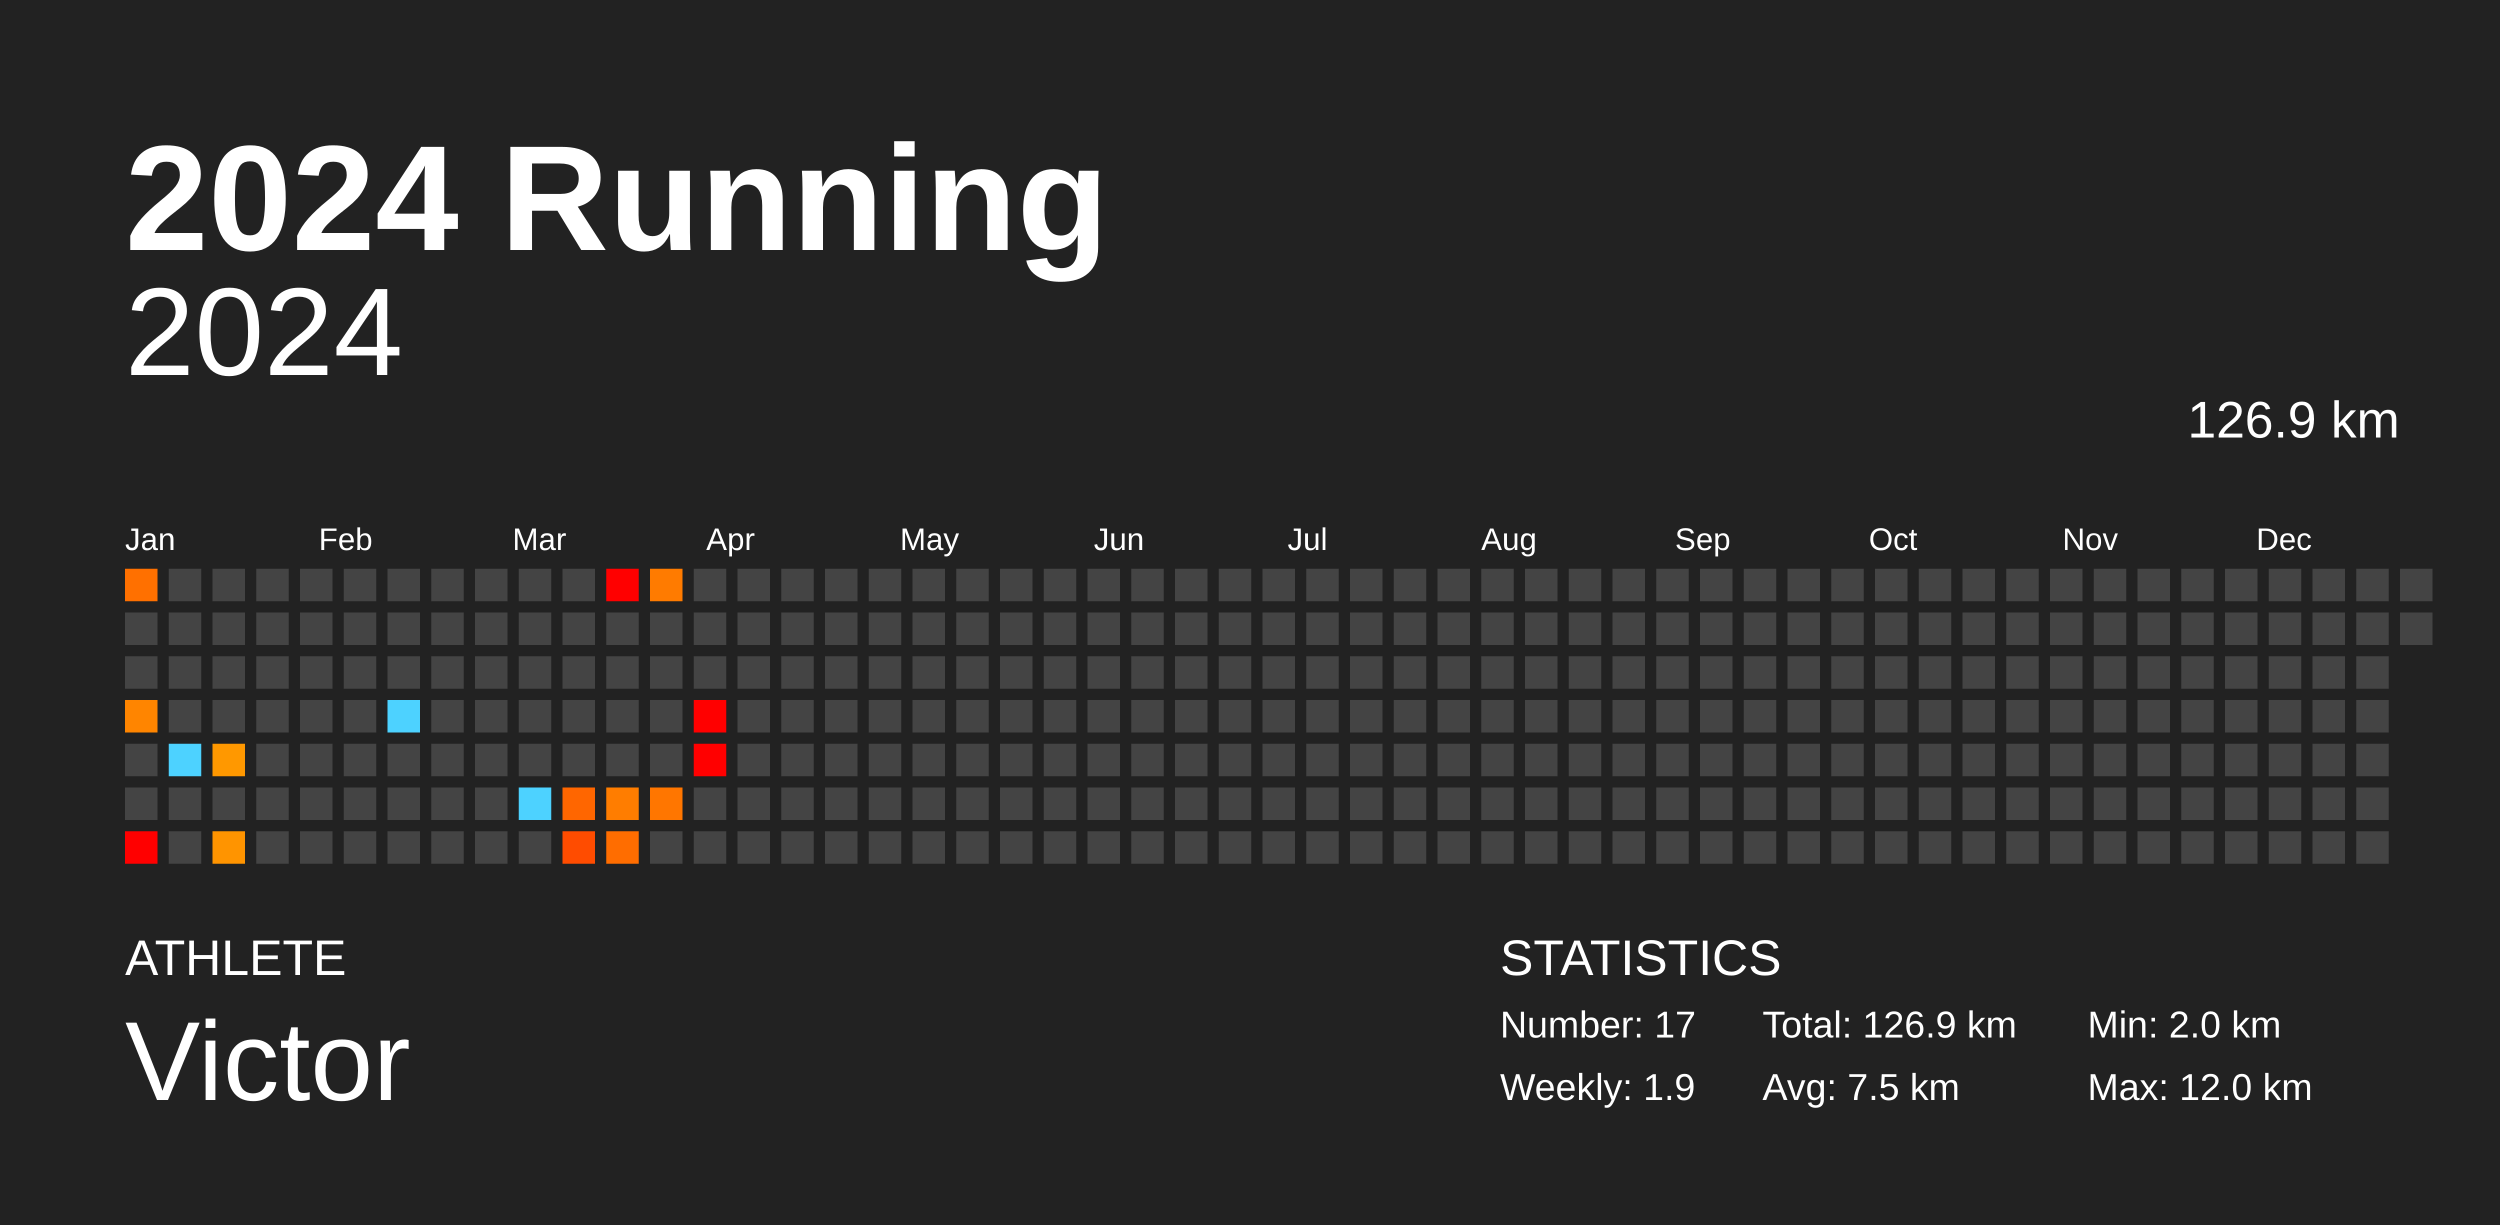
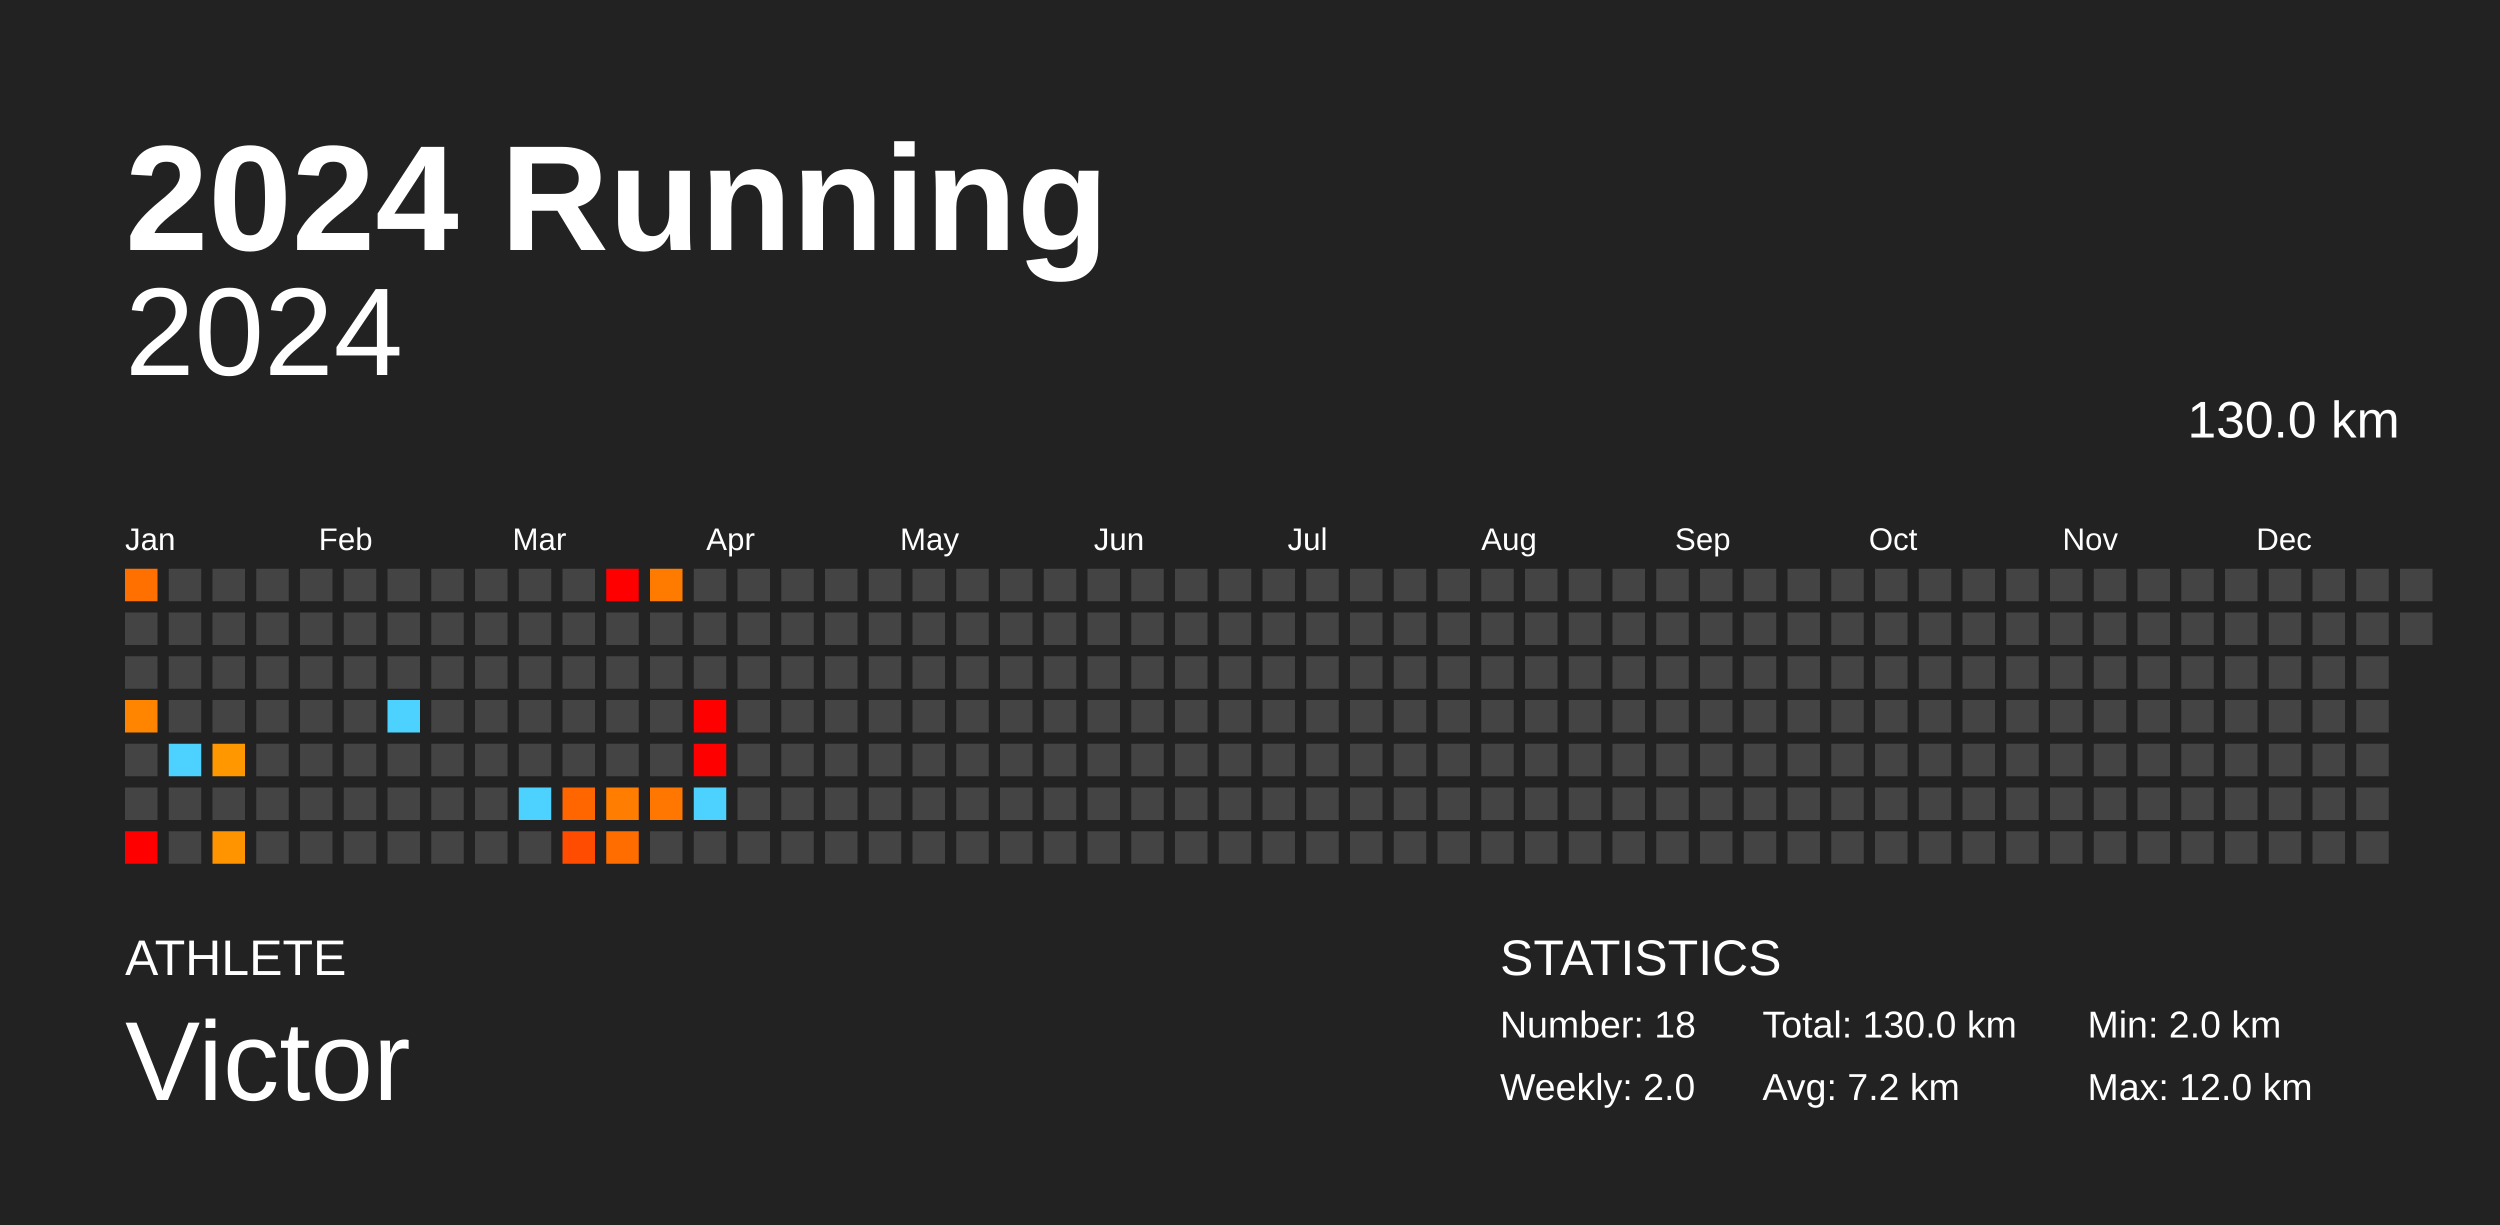
<svg xmlns="http://www.w3.org/2000/svg" baseProfile="full" height="98mm" version="1.1" viewBox="0,0,200,98" width="200mm">
  <defs />
  <rect fill="#222222" height="98" width="200" x="0" y="0" />
  <text fill="#FFFFFF" style="font-size:12px; font-family:Arial; font-weight:bold;" x="10" y="20">2024 Running</text>
  <text fill="#FFFFFF" style="font-size:4px; font-family:Arial" x="10" y="78">ATHLETE</text>
  <text fill="#FFFFFF" style="font-size:9px; font-family:Arial" x="10" y="88">Victor</text>
  <text fill="#FFFFFF" style="font-size:4px; font-family:Arial" x="120" y="78">STATISTICS</text>
-   <text fill="#FFFFFF" style="font-size:3px; font-family:Arial" x="120" y="83">Number: 17</text>
-   <text fill="#FFFFFF" style="font-size:3px; font-family:Arial" x="120" y="88">Weekly: 1.9</text>
-   <text fill="#FFFFFF" style="font-size:3px; font-family:Arial" x="141" y="83">Total: 126.9 km</text>
-   <text fill="#FFFFFF" style="font-size:3px; font-family:Arial" x="141" y="88">Avg: 7.5 km</text>
+   <text fill="#FFFFFF" style="font-size:3px; font-family:Arial" x="120" y="83">Number: 18</text>
+   <text fill="#FFFFFF" style="font-size:3px; font-family:Arial" x="120" y="88">Weekly: 2.0</text>
+   <text fill="#FFFFFF" style="font-size:3px; font-family:Arial" x="141" y="83">Total: 130.0 km</text>
+   <text fill="#FFFFFF" style="font-size:3px; font-family:Arial" x="141" y="88">Avg: 7.2 km</text>
  <text fill="#FFFFFF" style="font-size:3px; font-family:Arial" x="167" y="83">Min: 2.0 km</text>
  <text fill="#FFFFFF" style="font-size:3px; font-family:Arial" x="167" y="88">Max: 12.0 km</text>
  <text alignment-baseline="hanging" fill="#FFFFFF" style="font-size:10.0px; font-family:Arial;" x="10" y="30">2024</text>
-   <text alignment-baseline="hanging" fill="#FFFFFF" style="font-size:4.125px; font-family:Arial;" x="175" y="35">126.9 km</text>
+   <text alignment-baseline="hanging" fill="#FFFFFF" style="font-size:4.125px; font-family:Arial;" x="175" y="35">130.0 km</text>
  <text fill="#FFFFFF" style="font-size:2.5px; font-family:Arial" x="10.0" y="44">Jan</text>
  <text fill="#FFFFFF" style="font-size:2.5px; font-family:Arial" x="25.5" y="44">Feb</text>
  <text fill="#FFFFFF" style="font-size:2.5px; font-family:Arial" x="41.0" y="44">Mar</text>
  <text fill="#FFFFFF" style="font-size:2.5px; font-family:Arial" x="56.5" y="44">Apr</text>
  <text fill="#FFFFFF" style="font-size:2.5px; font-family:Arial" x="72.0" y="44">May</text>
  <text fill="#FFFFFF" style="font-size:2.5px; font-family:Arial" x="87.5" y="44">Jun</text>
  <text fill="#FFFFFF" style="font-size:2.5px; font-family:Arial" x="103.0" y="44">Jul</text>
  <text fill="#FFFFFF" style="font-size:2.5px; font-family:Arial" x="118.5" y="44">Aug</text>
  <text fill="#FFFFFF" style="font-size:2.5px; font-family:Arial" x="134.0" y="44">Sep</text>
  <text fill="#FFFFFF" style="font-size:2.5px; font-family:Arial" x="149.5" y="44">Oct</text>
  <text fill="#FFFFFF" style="font-size:2.5px; font-family:Arial" x="165.0" y="44">Nov</text>
  <text fill="#FFFFFF" style="font-size:2.5px; font-family:Arial" x="180.5" y="44">Dec</text>
  <rect fill="#ff7000" height="2.6" width="2.6" x="10.0" y="45.5" />
  <rect fill="#444444" height="2.6" width="2.6" x="10.0" y="49.0" />
  <rect fill="#444444" height="2.6" width="2.6" x="10.0" y="52.5" />
  <rect fill="#ff8500" height="2.6" width="2.6" x="10.0" y="56.0" />
  <rect fill="#444444" height="2.6" width="2.6" x="10.0" y="59.5" />
  <rect fill="#444444" height="2.6" width="2.6" x="10.0" y="63.0" />
  <rect fill="red" height="2.6" width="2.6" x="10.0" y="66.5" />
  <rect fill="#444444" height="2.6" width="2.6" x="13.5" y="45.5" />
  <rect fill="#444444" height="2.6" width="2.6" x="13.5" y="49.0" />
  <rect fill="#444444" height="2.6" width="2.6" x="13.5" y="52.5" />
  <rect fill="#444444" height="2.6" width="2.6" x="13.5" y="56.0" />
  <rect fill="#4dd2ff" height="2.6" width="2.6" x="13.5" y="59.5" />
  <rect fill="#444444" height="2.6" width="2.6" x="13.5" y="63.0" />
  <rect fill="#444444" height="2.6" width="2.6" x="13.5" y="66.5" />
  <rect fill="#444444" height="2.6" width="2.6" x="17.0" y="45.5" />
  <rect fill="#444444" height="2.6" width="2.6" x="17.0" y="49.0" />
  <rect fill="#444444" height="2.6" width="2.6" x="17.0" y="52.5" />
  <rect fill="#444444" height="2.6" width="2.6" x="17.0" y="56.0" />
  <rect fill="#ff9800" height="2.6" width="2.6" x="17.0" y="59.5" />
  <rect fill="#444444" height="2.6" width="2.6" x="17.0" y="63.0" />
  <rect fill="#ff9400" height="2.6" width="2.6" x="17.0" y="66.5" />
  <rect fill="#444444" height="2.6" width="2.6" x="20.5" y="45.5" />
  <rect fill="#444444" height="2.6" width="2.6" x="20.5" y="49.0" />
  <rect fill="#444444" height="2.6" width="2.6" x="20.5" y="52.5" />
  <rect fill="#444444" height="2.6" width="2.6" x="20.5" y="56.0" />
  <rect fill="#444444" height="2.6" width="2.6" x="20.5" y="59.5" />
  <rect fill="#444444" height="2.6" width="2.6" x="20.5" y="63.0" />
  <rect fill="#444444" height="2.6" width="2.6" x="20.5" y="66.5" />
  <rect fill="#444444" height="2.6" width="2.6" x="24.0" y="45.5" />
  <rect fill="#444444" height="2.6" width="2.6" x="24.0" y="49.0" />
  <rect fill="#444444" height="2.6" width="2.6" x="24.0" y="52.5" />
  <rect fill="#444444" height="2.6" width="2.6" x="24.0" y="56.0" />
  <rect fill="#444444" height="2.6" width="2.6" x="24.0" y="59.5" />
  <rect fill="#444444" height="2.6" width="2.6" x="24.0" y="63.0" />
  <rect fill="#444444" height="2.6" width="2.6" x="24.0" y="66.5" />
  <rect fill="#444444" height="2.6" width="2.6" x="27.5" y="45.5" />
  <rect fill="#444444" height="2.6" width="2.6" x="27.5" y="49.0" />
  <rect fill="#444444" height="2.6" width="2.6" x="27.5" y="52.5" />
  <rect fill="#444444" height="2.6" width="2.6" x="27.5" y="56.0" />
  <rect fill="#444444" height="2.6" width="2.6" x="27.5" y="59.5" />
  <rect fill="#444444" height="2.6" width="2.6" x="27.5" y="63.0" />
  <rect fill="#444444" height="2.6" width="2.6" x="27.5" y="66.5" />
  <rect fill="#444444" height="2.6" width="2.6" x="31.0" y="45.5" />
  <rect fill="#444444" height="2.6" width="2.6" x="31.0" y="49.0" />
  <rect fill="#444444" height="2.6" width="2.6" x="31.0" y="52.5" />
  <rect fill="#4dd2ff" height="2.6" width="2.6" x="31.0" y="56.0" />
  <rect fill="#444444" height="2.6" width="2.6" x="31.0" y="59.5" />
  <rect fill="#444444" height="2.6" width="2.6" x="31.0" y="63.0" />
  <rect fill="#444444" height="2.6" width="2.6" x="31.0" y="66.5" />
  <rect fill="#444444" height="2.6" width="2.6" x="34.5" y="45.5" />
  <rect fill="#444444" height="2.6" width="2.6" x="34.5" y="49.0" />
  <rect fill="#444444" height="2.6" width="2.6" x="34.5" y="52.5" />
  <rect fill="#444444" height="2.6" width="2.6" x="34.5" y="56.0" />
  <rect fill="#444444" height="2.6" width="2.6" x="34.5" y="59.5" />
  <rect fill="#444444" height="2.6" width="2.6" x="34.5" y="63.0" />
  <rect fill="#444444" height="2.6" width="2.6" x="34.5" y="66.5" />
  <rect fill="#444444" height="2.6" width="2.6" x="38.0" y="45.5" />
  <rect fill="#444444" height="2.6" width="2.6" x="38.0" y="49.0" />
  <rect fill="#444444" height="2.6" width="2.6" x="38.0" y="52.5" />
  <rect fill="#444444" height="2.6" width="2.6" x="38.0" y="56.0" />
  <rect fill="#444444" height="2.6" width="2.6" x="38.0" y="59.5" />
  <rect fill="#444444" height="2.6" width="2.6" x="38.0" y="63.0" />
  <rect fill="#444444" height="2.6" width="2.6" x="38.0" y="66.5" />
  <rect fill="#444444" height="2.6" width="2.6" x="41.5" y="45.5" />
  <rect fill="#444444" height="2.6" width="2.6" x="41.5" y="49.0" />
  <rect fill="#444444" height="2.6" width="2.6" x="41.5" y="52.5" />
  <rect fill="#444444" height="2.6" width="2.6" x="41.5" y="56.0" />
  <rect fill="#444444" height="2.6" width="2.6" x="41.5" y="59.5" />
  <rect fill="#4dd2ff" height="2.6" width="2.6" x="41.5" y="63.0" />
  <rect fill="#444444" height="2.6" width="2.6" x="41.5" y="66.5" />
  <rect fill="#444444" height="2.6" width="2.6" x="45.0" y="45.5" />
  <rect fill="#444444" height="2.6" width="2.6" x="45.0" y="49.0" />
  <rect fill="#444444" height="2.6" width="2.6" x="45.0" y="52.5" />
  <rect fill="#444444" height="2.6" width="2.6" x="45.0" y="56.0" />
  <rect fill="#444444" height="2.6" width="2.6" x="45.0" y="59.5" />
  <rect fill="#ff6600" height="2.6" width="2.6" x="45.0" y="63.0" />
  <rect fill="#ff4c00" height="2.6" width="2.6" x="45.0" y="66.5" />
  <rect fill="red" height="2.6" width="2.6" x="48.5" y="45.5" />
  <rect fill="#444444" height="2.6" width="2.6" x="48.5" y="49.0" />
  <rect fill="#444444" height="2.6" width="2.6" x="48.5" y="52.5" />
  <rect fill="#444444" height="2.6" width="2.6" x="48.5" y="56.0" />
  <rect fill="#444444" height="2.6" width="2.6" x="48.5" y="59.5" />
  <rect fill="#ff7d00" height="2.6" width="2.6" x="48.5" y="63.0" />
  <rect fill="#ff6d00" height="2.6" width="2.6" x="48.5" y="66.5" />
  <rect fill="#ff7b00" height="2.6" width="2.6" x="52.0" y="45.5" />
  <rect fill="#444444" height="2.6" width="2.6" x="52.0" y="49.0" />
  <rect fill="#444444" height="2.6" width="2.6" x="52.0" y="52.5" />
  <rect fill="#444444" height="2.6" width="2.6" x="52.0" y="56.0" />
  <rect fill="#444444" height="2.6" width="2.6" x="52.0" y="59.5" />
  <rect fill="#ff7600" height="2.6" width="2.6" x="52.0" y="63.0" />
  <rect fill="#444444" height="2.6" width="2.6" x="52.0" y="66.5" />
  <rect fill="#444444" height="2.6" width="2.6" x="55.5" y="45.5" />
  <rect fill="#444444" height="2.6" width="2.6" x="55.5" y="49.0" />
  <rect fill="#444444" height="2.6" width="2.6" x="55.5" y="52.5" />
  <rect fill="red" height="2.6" width="2.6" x="55.5" y="56.0" />
  <rect fill="red" height="2.6" width="2.6" x="55.5" y="59.5" />
-   <rect fill="#444444" height="2.6" width="2.6" x="55.5" y="63.0" />
+   <rect fill="#4dd2ff" height="2.6" width="2.6" x="55.5" y="63.0" />
  <rect fill="#444444" height="2.6" width="2.6" x="55.5" y="66.5" />
  <rect fill="#444444" height="2.6" width="2.6" x="59.0" y="45.5" />
  <rect fill="#444444" height="2.6" width="2.6" x="59.0" y="49.0" />
  <rect fill="#444444" height="2.6" width="2.6" x="59.0" y="52.5" />
  <rect fill="#444444" height="2.6" width="2.6" x="59.0" y="56.0" />
  <rect fill="#444444" height="2.6" width="2.6" x="59.0" y="59.5" />
  <rect fill="#444444" height="2.6" width="2.6" x="59.0" y="63.0" />
  <rect fill="#444444" height="2.6" width="2.6" x="59.0" y="66.5" />
  <rect fill="#444444" height="2.6" width="2.6" x="62.5" y="45.5" />
  <rect fill="#444444" height="2.6" width="2.6" x="62.5" y="49.0" />
  <rect fill="#444444" height="2.6" width="2.6" x="62.5" y="52.5" />
  <rect fill="#444444" height="2.6" width="2.6" x="62.5" y="56.0" />
  <rect fill="#444444" height="2.6" width="2.6" x="62.5" y="59.5" />
  <rect fill="#444444" height="2.6" width="2.6" x="62.5" y="63.0" />
  <rect fill="#444444" height="2.6" width="2.6" x="62.5" y="66.5" />
  <rect fill="#444444" height="2.6" width="2.6" x="66.0" y="45.5" />
  <rect fill="#444444" height="2.6" width="2.6" x="66.0" y="49.0" />
  <rect fill="#444444" height="2.6" width="2.6" x="66.0" y="52.5" />
  <rect fill="#444444" height="2.6" width="2.6" x="66.0" y="56.0" />
  <rect fill="#444444" height="2.6" width="2.6" x="66.0" y="59.5" />
  <rect fill="#444444" height="2.6" width="2.6" x="66.0" y="63.0" />
  <rect fill="#444444" height="2.6" width="2.6" x="66.0" y="66.5" />
  <rect fill="#444444" height="2.6" width="2.6" x="69.5" y="45.5" />
  <rect fill="#444444" height="2.6" width="2.6" x="69.5" y="49.0" />
  <rect fill="#444444" height="2.6" width="2.6" x="69.5" y="52.5" />
  <rect fill="#444444" height="2.6" width="2.6" x="69.5" y="56.0" />
  <rect fill="#444444" height="2.6" width="2.6" x="69.5" y="59.5" />
  <rect fill="#444444" height="2.6" width="2.6" x="69.5" y="63.0" />
  <rect fill="#444444" height="2.6" width="2.6" x="69.5" y="66.5" />
  <rect fill="#444444" height="2.6" width="2.6" x="73.0" y="45.5" />
  <rect fill="#444444" height="2.6" width="2.6" x="73.0" y="49.0" />
  <rect fill="#444444" height="2.6" width="2.6" x="73.0" y="52.5" />
  <rect fill="#444444" height="2.6" width="2.6" x="73.0" y="56.0" />
  <rect fill="#444444" height="2.6" width="2.6" x="73.0" y="59.5" />
  <rect fill="#444444" height="2.6" width="2.6" x="73.0" y="63.0" />
  <rect fill="#444444" height="2.6" width="2.6" x="73.0" y="66.5" />
  <rect fill="#444444" height="2.6" width="2.6" x="76.5" y="45.5" />
  <rect fill="#444444" height="2.6" width="2.6" x="76.5" y="49.0" />
  <rect fill="#444444" height="2.6" width="2.6" x="76.5" y="52.5" />
  <rect fill="#444444" height="2.6" width="2.6" x="76.5" y="56.0" />
  <rect fill="#444444" height="2.6" width="2.6" x="76.5" y="59.5" />
  <rect fill="#444444" height="2.6" width="2.6" x="76.5" y="63.0" />
  <rect fill="#444444" height="2.6" width="2.6" x="76.5" y="66.5" />
  <rect fill="#444444" height="2.6" width="2.6" x="80.0" y="45.5" />
  <rect fill="#444444" height="2.6" width="2.6" x="80.0" y="49.0" />
  <rect fill="#444444" height="2.6" width="2.6" x="80.0" y="52.5" />
  <rect fill="#444444" height="2.6" width="2.6" x="80.0" y="56.0" />
  <rect fill="#444444" height="2.6" width="2.6" x="80.0" y="59.5" />
  <rect fill="#444444" height="2.6" width="2.6" x="80.0" y="63.0" />
  <rect fill="#444444" height="2.6" width="2.6" x="80.0" y="66.5" />
  <rect fill="#444444" height="2.6" width="2.6" x="83.5" y="45.5" />
  <rect fill="#444444" height="2.6" width="2.6" x="83.5" y="49.0" />
  <rect fill="#444444" height="2.6" width="2.6" x="83.5" y="52.5" />
  <rect fill="#444444" height="2.6" width="2.6" x="83.5" y="56.0" />
  <rect fill="#444444" height="2.6" width="2.6" x="83.5" y="59.5" />
  <rect fill="#444444" height="2.6" width="2.6" x="83.5" y="63.0" />
  <rect fill="#444444" height="2.6" width="2.6" x="83.5" y="66.5" />
  <rect fill="#444444" height="2.6" width="2.6" x="87.0" y="45.5" />
  <rect fill="#444444" height="2.6" width="2.6" x="87.0" y="49.0" />
  <rect fill="#444444" height="2.6" width="2.6" x="87.0" y="52.5" />
  <rect fill="#444444" height="2.6" width="2.6" x="87.0" y="56.0" />
  <rect fill="#444444" height="2.6" width="2.6" x="87.0" y="59.5" />
  <rect fill="#444444" height="2.6" width="2.6" x="87.0" y="63.0" />
  <rect fill="#444444" height="2.6" width="2.6" x="87.0" y="66.5" />
  <rect fill="#444444" height="2.6" width="2.6" x="90.5" y="45.5" />
  <rect fill="#444444" height="2.6" width="2.6" x="90.5" y="49.0" />
  <rect fill="#444444" height="2.6" width="2.6" x="90.5" y="52.5" />
  <rect fill="#444444" height="2.6" width="2.6" x="90.5" y="56.0" />
  <rect fill="#444444" height="2.6" width="2.6" x="90.5" y="59.5" />
  <rect fill="#444444" height="2.6" width="2.6" x="90.5" y="63.0" />
  <rect fill="#444444" height="2.6" width="2.6" x="90.5" y="66.5" />
  <rect fill="#444444" height="2.6" width="2.6" x="94.0" y="45.5" />
  <rect fill="#444444" height="2.6" width="2.6" x="94.0" y="49.0" />
  <rect fill="#444444" height="2.6" width="2.6" x="94.0" y="52.5" />
  <rect fill="#444444" height="2.6" width="2.6" x="94.0" y="56.0" />
  <rect fill="#444444" height="2.6" width="2.6" x="94.0" y="59.5" />
  <rect fill="#444444" height="2.6" width="2.6" x="94.0" y="63.0" />
  <rect fill="#444444" height="2.6" width="2.6" x="94.0" y="66.5" />
  <rect fill="#444444" height="2.6" width="2.6" x="97.5" y="45.5" />
  <rect fill="#444444" height="2.6" width="2.6" x="97.5" y="49.0" />
  <rect fill="#444444" height="2.6" width="2.6" x="97.5" y="52.5" />
  <rect fill="#444444" height="2.6" width="2.6" x="97.5" y="56.0" />
  <rect fill="#444444" height="2.6" width="2.6" x="97.5" y="59.5" />
  <rect fill="#444444" height="2.6" width="2.6" x="97.5" y="63.0" />
  <rect fill="#444444" height="2.6" width="2.6" x="97.5" y="66.5" />
  <rect fill="#444444" height="2.6" width="2.6" x="101.0" y="45.5" />
  <rect fill="#444444" height="2.6" width="2.6" x="101.0" y="49.0" />
  <rect fill="#444444" height="2.6" width="2.6" x="101.0" y="52.5" />
  <rect fill="#444444" height="2.6" width="2.6" x="101.0" y="56.0" />
  <rect fill="#444444" height="2.6" width="2.6" x="101.0" y="59.5" />
  <rect fill="#444444" height="2.6" width="2.6" x="101.0" y="63.0" />
  <rect fill="#444444" height="2.6" width="2.6" x="101.0" y="66.5" />
  <rect fill="#444444" height="2.6" width="2.6" x="104.5" y="45.5" />
  <rect fill="#444444" height="2.6" width="2.6" x="104.5" y="49.0" />
  <rect fill="#444444" height="2.6" width="2.6" x="104.5" y="52.5" />
  <rect fill="#444444" height="2.6" width="2.6" x="104.5" y="56.0" />
  <rect fill="#444444" height="2.6" width="2.6" x="104.5" y="59.5" />
  <rect fill="#444444" height="2.6" width="2.6" x="104.5" y="63.0" />
  <rect fill="#444444" height="2.6" width="2.6" x="104.5" y="66.5" />
  <rect fill="#444444" height="2.6" width="2.6" x="108.0" y="45.5" />
  <rect fill="#444444" height="2.6" width="2.6" x="108.0" y="49.0" />
  <rect fill="#444444" height="2.6" width="2.6" x="108.0" y="52.5" />
  <rect fill="#444444" height="2.6" width="2.6" x="108.0" y="56.0" />
  <rect fill="#444444" height="2.6" width="2.6" x="108.0" y="59.5" />
  <rect fill="#444444" height="2.6" width="2.6" x="108.0" y="63.0" />
  <rect fill="#444444" height="2.6" width="2.6" x="108.0" y="66.5" />
  <rect fill="#444444" height="2.6" width="2.6" x="111.5" y="45.5" />
  <rect fill="#444444" height="2.6" width="2.6" x="111.5" y="49.0" />
  <rect fill="#444444" height="2.6" width="2.6" x="111.5" y="52.5" />
  <rect fill="#444444" height="2.6" width="2.6" x="111.5" y="56.0" />
  <rect fill="#444444" height="2.6" width="2.6" x="111.5" y="59.5" />
  <rect fill="#444444" height="2.6" width="2.6" x="111.5" y="63.0" />
  <rect fill="#444444" height="2.6" width="2.6" x="111.5" y="66.5" />
  <rect fill="#444444" height="2.6" width="2.6" x="115.0" y="45.5" />
  <rect fill="#444444" height="2.6" width="2.6" x="115.0" y="49.0" />
  <rect fill="#444444" height="2.6" width="2.6" x="115.0" y="52.5" />
  <rect fill="#444444" height="2.6" width="2.6" x="115.0" y="56.0" />
  <rect fill="#444444" height="2.6" width="2.6" x="115.0" y="59.5" />
  <rect fill="#444444" height="2.6" width="2.6" x="115.0" y="63.0" />
  <rect fill="#444444" height="2.6" width="2.6" x="115.0" y="66.5" />
  <rect fill="#444444" height="2.6" width="2.6" x="118.5" y="45.5" />
  <rect fill="#444444" height="2.6" width="2.6" x="118.5" y="49.0" />
  <rect fill="#444444" height="2.6" width="2.6" x="118.5" y="52.5" />
  <rect fill="#444444" height="2.6" width="2.6" x="118.5" y="56.0" />
  <rect fill="#444444" height="2.6" width="2.6" x="118.5" y="59.5" />
  <rect fill="#444444" height="2.6" width="2.6" x="118.5" y="63.0" />
  <rect fill="#444444" height="2.6" width="2.6" x="118.5" y="66.5" />
  <rect fill="#444444" height="2.6" width="2.6" x="122.0" y="45.5" />
  <rect fill="#444444" height="2.6" width="2.6" x="122.0" y="49.0" />
  <rect fill="#444444" height="2.6" width="2.6" x="122.0" y="52.5" />
  <rect fill="#444444" height="2.6" width="2.6" x="122.0" y="56.0" />
  <rect fill="#444444" height="2.6" width="2.6" x="122.0" y="59.5" />
  <rect fill="#444444" height="2.6" width="2.6" x="122.0" y="63.0" />
  <rect fill="#444444" height="2.6" width="2.6" x="122.0" y="66.5" />
  <rect fill="#444444" height="2.6" width="2.6" x="125.5" y="45.5" />
  <rect fill="#444444" height="2.6" width="2.6" x="125.5" y="49.0" />
  <rect fill="#444444" height="2.6" width="2.6" x="125.5" y="52.5" />
  <rect fill="#444444" height="2.6" width="2.6" x="125.5" y="56.0" />
  <rect fill="#444444" height="2.6" width="2.6" x="125.5" y="59.5" />
  <rect fill="#444444" height="2.6" width="2.6" x="125.5" y="63.0" />
  <rect fill="#444444" height="2.6" width="2.6" x="125.5" y="66.5" />
  <rect fill="#444444" height="2.6" width="2.6" x="129.0" y="45.5" />
  <rect fill="#444444" height="2.6" width="2.6" x="129.0" y="49.0" />
  <rect fill="#444444" height="2.6" width="2.6" x="129.0" y="52.5" />
  <rect fill="#444444" height="2.6" width="2.6" x="129.0" y="56.0" />
  <rect fill="#444444" height="2.6" width="2.6" x="129.0" y="59.5" />
  <rect fill="#444444" height="2.6" width="2.6" x="129.0" y="63.0" />
  <rect fill="#444444" height="2.6" width="2.6" x="129.0" y="66.5" />
  <rect fill="#444444" height="2.6" width="2.6" x="132.5" y="45.5" />
  <rect fill="#444444" height="2.6" width="2.6" x="132.5" y="49.0" />
  <rect fill="#444444" height="2.6" width="2.6" x="132.5" y="52.5" />
  <rect fill="#444444" height="2.6" width="2.6" x="132.5" y="56.0" />
  <rect fill="#444444" height="2.6" width="2.6" x="132.5" y="59.5" />
  <rect fill="#444444" height="2.6" width="2.6" x="132.5" y="63.0" />
  <rect fill="#444444" height="2.6" width="2.6" x="132.5" y="66.5" />
  <rect fill="#444444" height="2.6" width="2.6" x="136.0" y="45.5" />
  <rect fill="#444444" height="2.6" width="2.6" x="136.0" y="49.0" />
  <rect fill="#444444" height="2.6" width="2.6" x="136.0" y="52.5" />
  <rect fill="#444444" height="2.6" width="2.6" x="136.0" y="56.0" />
  <rect fill="#444444" height="2.6" width="2.6" x="136.0" y="59.5" />
  <rect fill="#444444" height="2.6" width="2.6" x="136.0" y="63.0" />
  <rect fill="#444444" height="2.6" width="2.6" x="136.0" y="66.5" />
  <rect fill="#444444" height="2.6" width="2.6" x="139.5" y="45.5" />
  <rect fill="#444444" height="2.6" width="2.6" x="139.5" y="49.0" />
  <rect fill="#444444" height="2.6" width="2.6" x="139.5" y="52.5" />
  <rect fill="#444444" height="2.6" width="2.6" x="139.5" y="56.0" />
  <rect fill="#444444" height="2.6" width="2.6" x="139.5" y="59.5" />
  <rect fill="#444444" height="2.6" width="2.6" x="139.5" y="63.0" />
  <rect fill="#444444" height="2.6" width="2.6" x="139.5" y="66.5" />
  <rect fill="#444444" height="2.6" width="2.6" x="143.0" y="45.5" />
  <rect fill="#444444" height="2.6" width="2.6" x="143.0" y="49.0" />
  <rect fill="#444444" height="2.6" width="2.6" x="143.0" y="52.5" />
  <rect fill="#444444" height="2.6" width="2.6" x="143.0" y="56.0" />
  <rect fill="#444444" height="2.6" width="2.6" x="143.0" y="59.5" />
  <rect fill="#444444" height="2.6" width="2.6" x="143.0" y="63.0" />
  <rect fill="#444444" height="2.6" width="2.6" x="143.0" y="66.5" />
  <rect fill="#444444" height="2.6" width="2.6" x="146.5" y="45.5" />
  <rect fill="#444444" height="2.6" width="2.6" x="146.5" y="49.0" />
  <rect fill="#444444" height="2.6" width="2.6" x="146.5" y="52.5" />
  <rect fill="#444444" height="2.6" width="2.6" x="146.5" y="56.0" />
  <rect fill="#444444" height="2.6" width="2.6" x="146.5" y="59.5" />
  <rect fill="#444444" height="2.6" width="2.6" x="146.5" y="63.0" />
  <rect fill="#444444" height="2.6" width="2.6" x="146.5" y="66.5" />
  <rect fill="#444444" height="2.6" width="2.6" x="150.0" y="45.5" />
  <rect fill="#444444" height="2.6" width="2.6" x="150.0" y="49.0" />
  <rect fill="#444444" height="2.6" width="2.6" x="150.0" y="52.5" />
  <rect fill="#444444" height="2.6" width="2.6" x="150.0" y="56.0" />
  <rect fill="#444444" height="2.6" width="2.6" x="150.0" y="59.5" />
  <rect fill="#444444" height="2.6" width="2.6" x="150.0" y="63.0" />
  <rect fill="#444444" height="2.6" width="2.6" x="150.0" y="66.5" />
  <rect fill="#444444" height="2.6" width="2.6" x="153.5" y="45.5" />
  <rect fill="#444444" height="2.6" width="2.6" x="153.5" y="49.0" />
  <rect fill="#444444" height="2.6" width="2.6" x="153.5" y="52.5" />
  <rect fill="#444444" height="2.6" width="2.6" x="153.5" y="56.0" />
  <rect fill="#444444" height="2.6" width="2.6" x="153.5" y="59.5" />
  <rect fill="#444444" height="2.6" width="2.6" x="153.5" y="63.0" />
  <rect fill="#444444" height="2.6" width="2.6" x="153.5" y="66.5" />
  <rect fill="#444444" height="2.6" width="2.6" x="157.0" y="45.5" />
  <rect fill="#444444" height="2.6" width="2.6" x="157.0" y="49.0" />
  <rect fill="#444444" height="2.6" width="2.6" x="157.0" y="52.5" />
  <rect fill="#444444" height="2.6" width="2.6" x="157.0" y="56.0" />
  <rect fill="#444444" height="2.6" width="2.6" x="157.0" y="59.5" />
  <rect fill="#444444" height="2.6" width="2.6" x="157.0" y="63.0" />
  <rect fill="#444444" height="2.6" width="2.6" x="157.0" y="66.5" />
  <rect fill="#444444" height="2.6" width="2.6" x="160.5" y="45.5" />
  <rect fill="#444444" height="2.6" width="2.6" x="160.5" y="49.0" />
  <rect fill="#444444" height="2.6" width="2.6" x="160.5" y="52.5" />
  <rect fill="#444444" height="2.6" width="2.6" x="160.5" y="56.0" />
  <rect fill="#444444" height="2.6" width="2.6" x="160.5" y="59.5" />
  <rect fill="#444444" height="2.6" width="2.6" x="160.5" y="63.0" />
  <rect fill="#444444" height="2.6" width="2.6" x="160.5" y="66.5" />
  <rect fill="#444444" height="2.6" width="2.6" x="164.0" y="45.5" />
  <rect fill="#444444" height="2.6" width="2.6" x="164.0" y="49.0" />
  <rect fill="#444444" height="2.6" width="2.6" x="164.0" y="52.5" />
  <rect fill="#444444" height="2.6" width="2.6" x="164.0" y="56.0" />
  <rect fill="#444444" height="2.6" width="2.6" x="164.0" y="59.5" />
  <rect fill="#444444" height="2.6" width="2.6" x="164.0" y="63.0" />
  <rect fill="#444444" height="2.6" width="2.6" x="164.0" y="66.5" />
  <rect fill="#444444" height="2.6" width="2.6" x="167.5" y="45.5" />
  <rect fill="#444444" height="2.6" width="2.6" x="167.5" y="49.0" />
  <rect fill="#444444" height="2.6" width="2.6" x="167.5" y="52.5" />
  <rect fill="#444444" height="2.6" width="2.6" x="167.5" y="56.0" />
  <rect fill="#444444" height="2.6" width="2.6" x="167.5" y="59.5" />
  <rect fill="#444444" height="2.6" width="2.6" x="167.5" y="63.0" />
  <rect fill="#444444" height="2.6" width="2.6" x="167.5" y="66.5" />
  <rect fill="#444444" height="2.6" width="2.6" x="171.0" y="45.5" />
  <rect fill="#444444" height="2.6" width="2.6" x="171.0" y="49.0" />
  <rect fill="#444444" height="2.6" width="2.6" x="171.0" y="52.5" />
  <rect fill="#444444" height="2.6" width="2.6" x="171.0" y="56.0" />
  <rect fill="#444444" height="2.6" width="2.6" x="171.0" y="59.5" />
  <rect fill="#444444" height="2.6" width="2.6" x="171.0" y="63.0" />
  <rect fill="#444444" height="2.6" width="2.6" x="171.0" y="66.5" />
  <rect fill="#444444" height="2.6" width="2.6" x="174.5" y="45.5" />
  <rect fill="#444444" height="2.6" width="2.6" x="174.5" y="49.0" />
  <rect fill="#444444" height="2.6" width="2.6" x="174.5" y="52.5" />
  <rect fill="#444444" height="2.6" width="2.6" x="174.5" y="56.0" />
  <rect fill="#444444" height="2.6" width="2.6" x="174.5" y="59.5" />
  <rect fill="#444444" height="2.6" width="2.6" x="174.5" y="63.0" />
  <rect fill="#444444" height="2.6" width="2.6" x="174.5" y="66.5" />
  <rect fill="#444444" height="2.6" width="2.6" x="178.0" y="45.5" />
  <rect fill="#444444" height="2.6" width="2.6" x="178.0" y="49.0" />
  <rect fill="#444444" height="2.6" width="2.6" x="178.0" y="52.5" />
  <rect fill="#444444" height="2.6" width="2.6" x="178.0" y="56.0" />
  <rect fill="#444444" height="2.6" width="2.6" x="178.0" y="59.5" />
  <rect fill="#444444" height="2.6" width="2.6" x="178.0" y="63.0" />
  <rect fill="#444444" height="2.6" width="2.6" x="178.0" y="66.5" />
  <rect fill="#444444" height="2.6" width="2.6" x="181.5" y="45.5" />
  <rect fill="#444444" height="2.6" width="2.6" x="181.5" y="49.0" />
  <rect fill="#444444" height="2.6" width="2.6" x="181.5" y="52.5" />
  <rect fill="#444444" height="2.6" width="2.6" x="181.5" y="56.0" />
  <rect fill="#444444" height="2.6" width="2.6" x="181.5" y="59.5" />
  <rect fill="#444444" height="2.6" width="2.6" x="181.5" y="63.0" />
  <rect fill="#444444" height="2.6" width="2.6" x="181.5" y="66.5" />
  <rect fill="#444444" height="2.6" width="2.6" x="185.0" y="45.5" />
  <rect fill="#444444" height="2.6" width="2.6" x="185.0" y="49.0" />
  <rect fill="#444444" height="2.6" width="2.6" x="185.0" y="52.5" />
  <rect fill="#444444" height="2.6" width="2.6" x="185.0" y="56.0" />
  <rect fill="#444444" height="2.6" width="2.6" x="185.0" y="59.5" />
  <rect fill="#444444" height="2.6" width="2.6" x="185.0" y="63.0" />
  <rect fill="#444444" height="2.6" width="2.6" x="185.0" y="66.5" />
  <rect fill="#444444" height="2.6" width="2.6" x="188.5" y="45.5" />
  <rect fill="#444444" height="2.6" width="2.6" x="188.5" y="49.0" />
  <rect fill="#444444" height="2.6" width="2.6" x="188.5" y="52.5" />
  <rect fill="#444444" height="2.6" width="2.6" x="188.5" y="56.0" />
  <rect fill="#444444" height="2.6" width="2.6" x="188.5" y="59.5" />
  <rect fill="#444444" height="2.6" width="2.6" x="188.5" y="63.0" />
  <rect fill="#444444" height="2.6" width="2.6" x="188.5" y="66.5" />
  <rect fill="#444444" height="2.6" width="2.6" x="192.0" y="45.5" />
  <rect fill="#444444" height="2.6" width="2.6" x="192.0" y="49.0" />
</svg>
